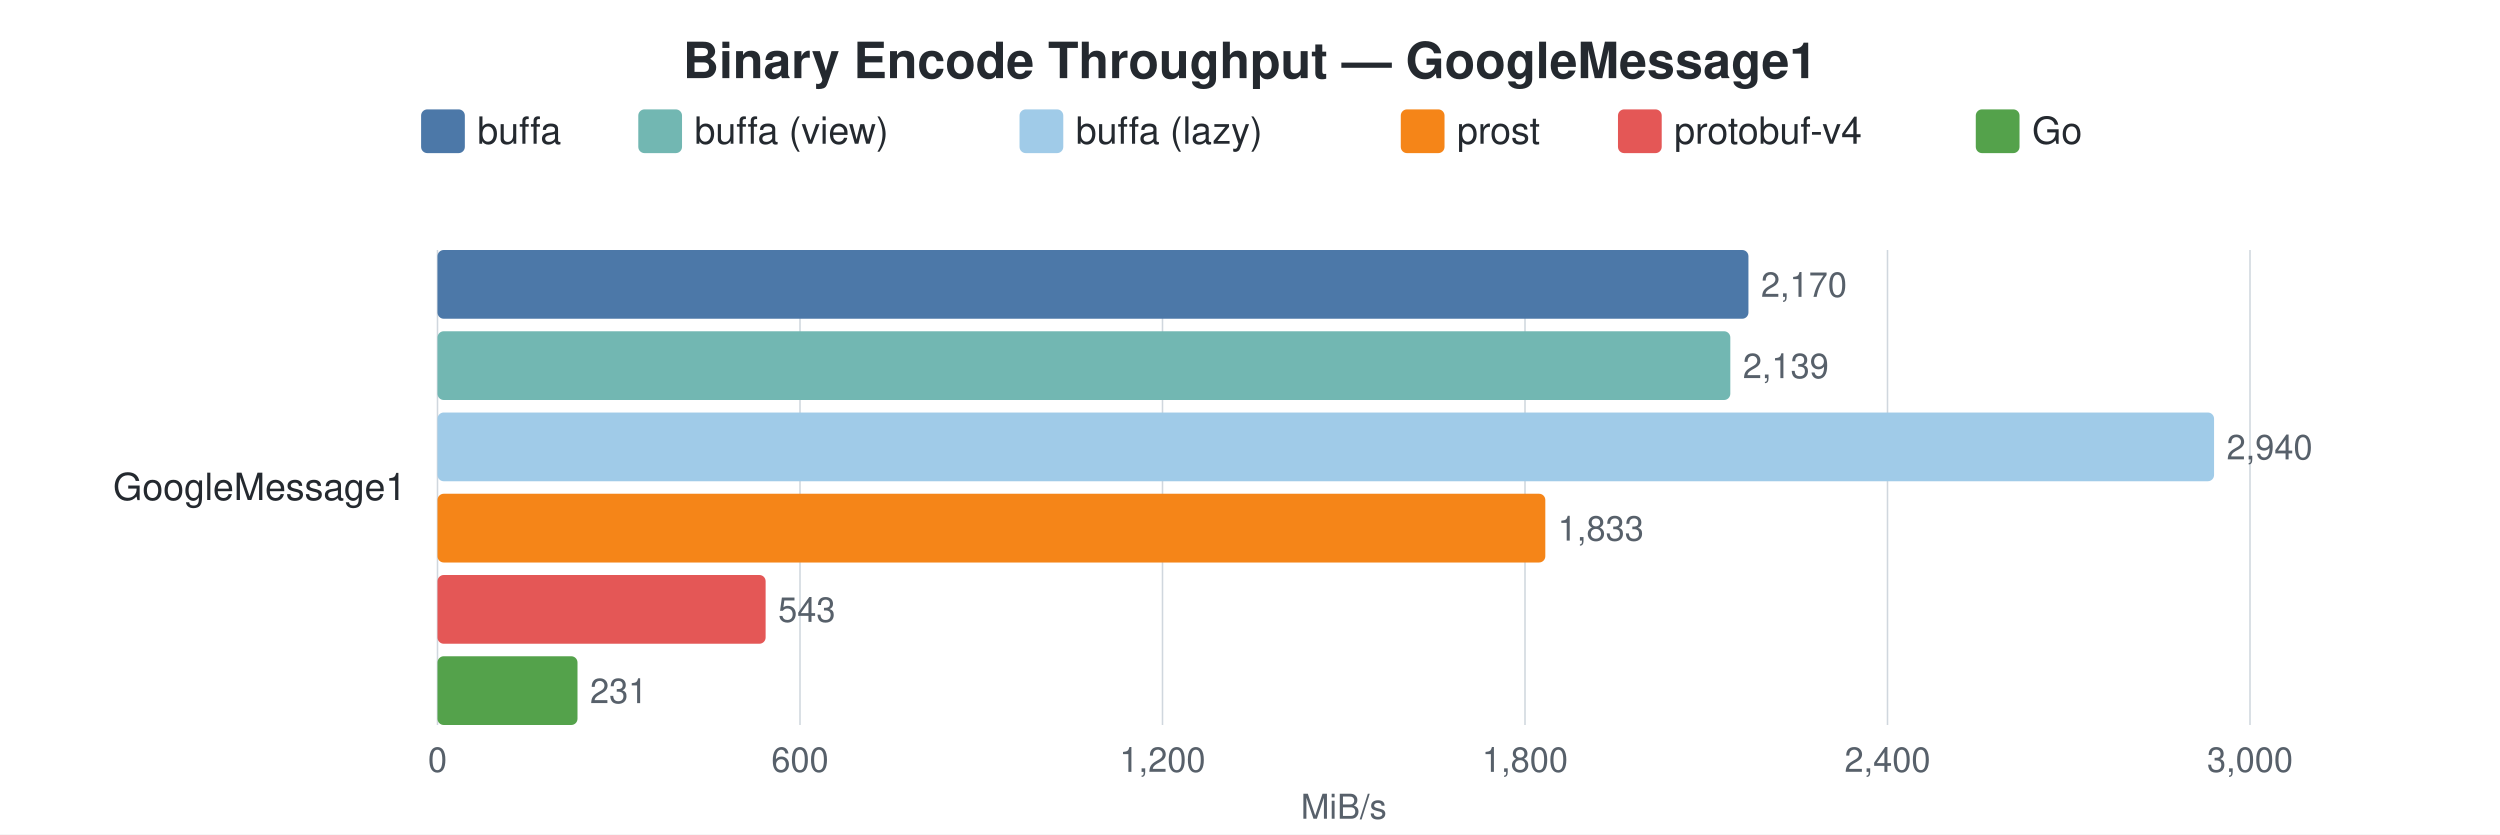
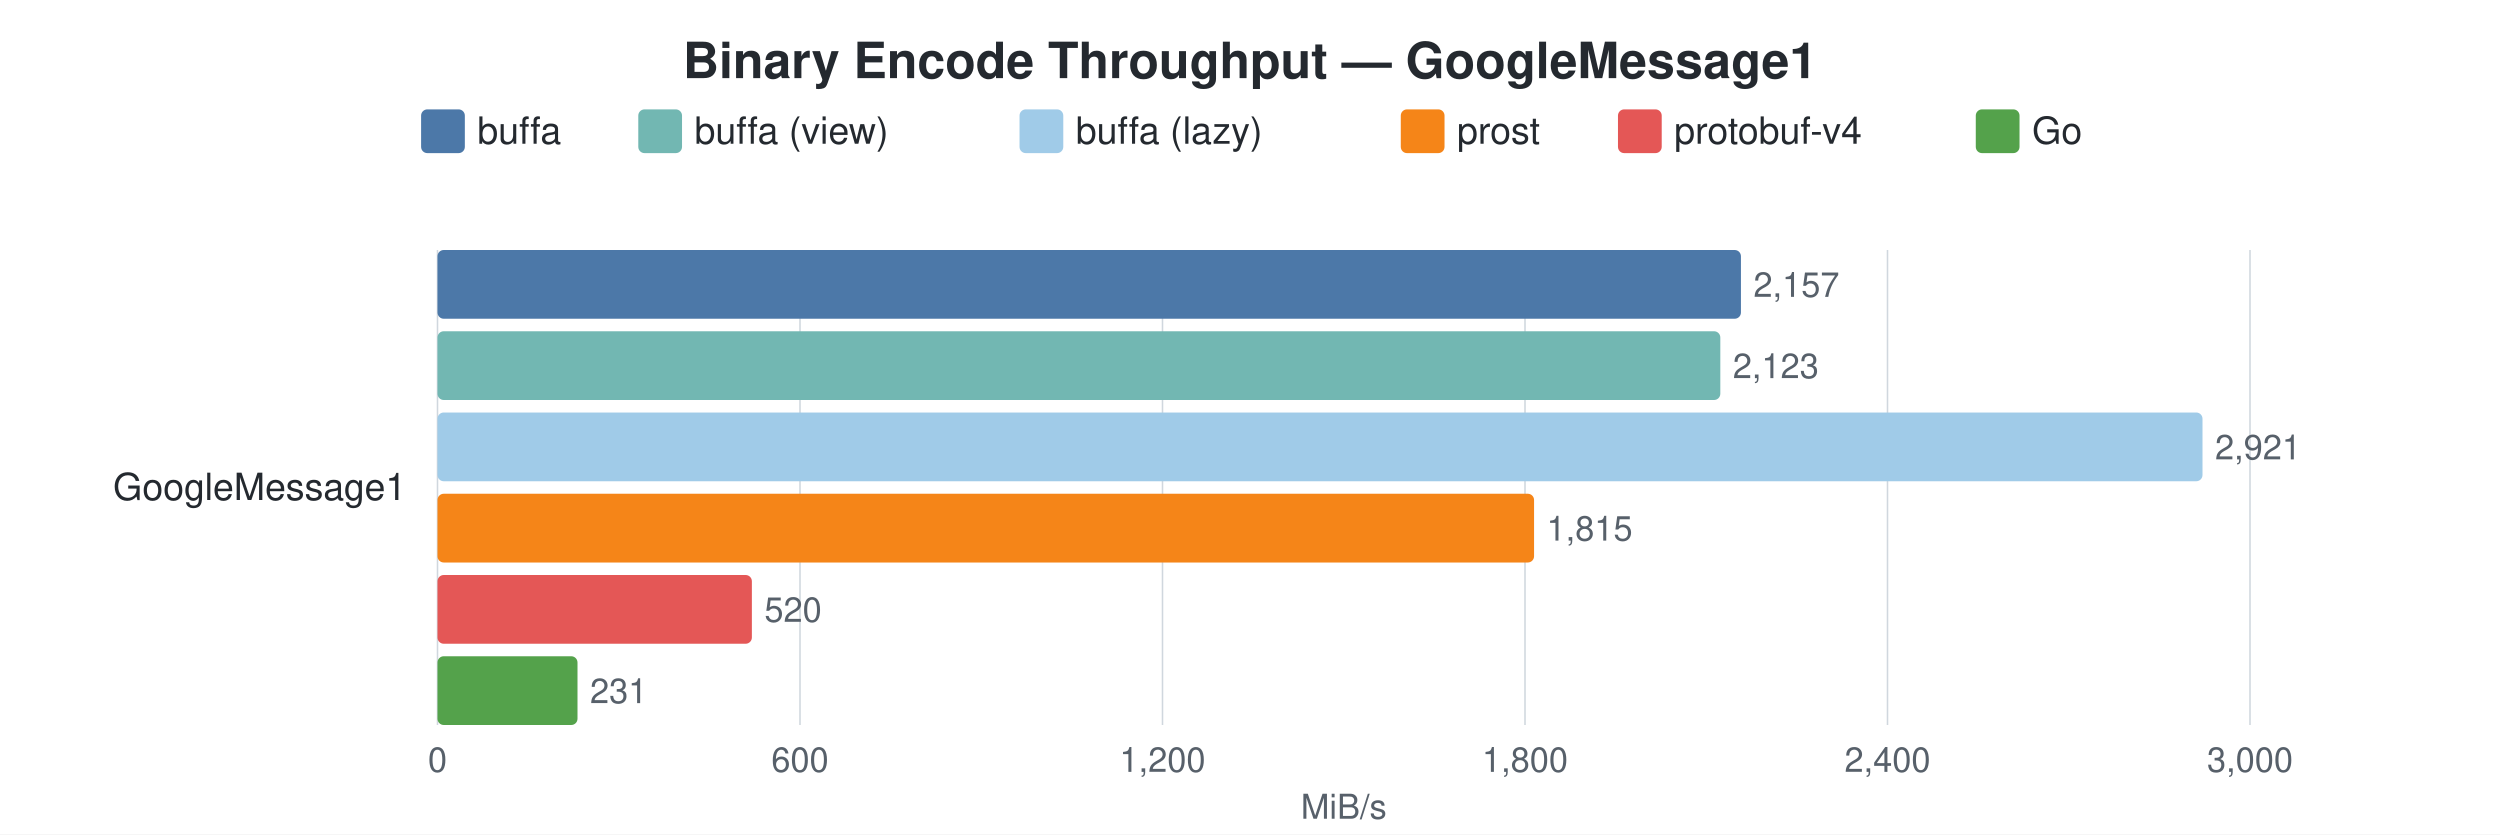
<svg xmlns="http://www.w3.org/2000/svg" width="800" height="267" viewBox="0 0 800 267">
  <style>
    text { font-family: -apple-system, BlinkMacSystemFont, "Segoe UI", Helvetica, Arial, sans-serif; }
    .title { font-size: 16px; font-weight: 600; fill: #24292f; }
    .label { font-size: 12px; fill: #24292f; }
    .value { font-size: 11px; fill: #57606a; }
    .axis-label { font-size: 11px; fill: #57606a; }
    .legend-text { font-size: 12px; fill: #24292f; }
    .grid { stroke: #d0d7de; stroke-width: 0.5; }
  </style>
  <rect width="100%" height="100%" fill="white" />
  <text x="400.0" y="25" text-anchor="middle" class="title">Binary Encode Throughput — GoogleMessage1</text>
  <rect x="134.75" y="35" width="14" height="14" rx="2" fill="#4C78A8" />
  <text x="152.75" y="46" class="legend-text">buffa</text>
  <rect x="204.25" y="35" width="14" height="14" rx="2" fill="#72B7B2" />
  <text x="222.25" y="46" class="legend-text">buffa (view)</text>
  <rect x="326.25" y="35" width="14" height="14" rx="2" fill="#A0CBE8" />
  <text x="344.25" y="46" class="legend-text">buffa (lazy)</text>
  <rect x="448.25" y="35" width="14" height="14" rx="2" fill="#F58518" />
  <text x="466.25" y="46" class="legend-text">prost</text>
  <rect x="517.75" y="35" width="14" height="14" rx="2" fill="#E45756" />
  <text x="535.75" y="46" class="legend-text">protobuf-v4</text>
  <rect x="632.25" y="35" width="14" height="14" rx="2" fill="#54A24B" />
  <text x="650.25" y="46" class="legend-text">Go</text>
  <line x1="140.0" y1="80" x2="140.0" y2="232" class="grid" />
  <text x="140.0" y="247" text-anchor="middle" class="axis-label">0</text>
  <line x1="256.0" y1="80" x2="256.0" y2="232" class="grid" />
  <text x="256.0" y="247" text-anchor="middle" class="axis-label">600</text>
  <line x1="372.0" y1="80" x2="372.0" y2="232" class="grid" />
  <text x="372.0" y="247" text-anchor="middle" class="axis-label">1,200</text>
  <line x1="488.0" y1="80" x2="488.0" y2="232" class="grid" />
  <text x="488.0" y="247" text-anchor="middle" class="axis-label">1,800</text>
  <line x1="604.0" y1="80" x2="604.0" y2="232" class="grid" />
  <text x="604.0" y="247" text-anchor="middle" class="axis-label">2,400</text>
  <line x1="720.0" y1="80" x2="720.0" y2="232" class="grid" />
  <text x="720.0" y="247" text-anchor="middle" class="axis-label">3,000</text>
  <text x="430.0" y="262" text-anchor="middle" class="axis-label">MiB/s</text>
  <text x="130" y="160.0" text-anchor="end" class="label">GoogleMessage1</text>
-   <rect x="140" y="80.0" width="419.5" height="22" rx="2" fill="#4C78A8" />
-   <text x="563.5" y="95.0" class="value">2,170</text>
-   <rect x="140" y="106.0" width="413.7" height="22" rx="2" fill="#72B7B2" />
-   <text x="557.7" y="121.0" class="value">2,139</text>
-   <rect x="140" y="132.0" width="568.5" height="22" rx="2" fill="#A0CBE8" />
-   <text x="712.5" y="147.0" class="value">2,940</text>
-   <rect x="140" y="158.0" width="354.5" height="22" rx="2" fill="#F58518" />
-   <text x="498.5" y="173.0" class="value">1,833</text>
-   <rect x="140" y="184.0" width="105.0" height="22" rx="2" fill="#E45756" />
-   <text x="249.0" y="199.0" class="value">543</text>
+   <rect x="140" y="80.0" width="417.1" height="22" rx="2" fill="#4C78A8" />
+   <text x="561.1" y="95.0" class="value">2,157</text>
+   <rect x="140" y="106.0" width="410.5" height="22" rx="2" fill="#72B7B2" />
+   <text x="554.5" y="121.0" class="value">2,123</text>
+   <rect x="140" y="132.0" width="564.8" height="22" rx="2" fill="#A0CBE8" />
+   <text x="708.8" y="147.0" class="value">2,921</text>
+   <rect x="140" y="158.0" width="350.9" height="22" rx="2" fill="#F58518" />
+   <text x="494.9" y="173.0" class="value">1,815</text>
+   <rect x="140" y="184.0" width="100.6" height="22" rx="2" fill="#E45756" />
+   <text x="244.6" y="199.0" class="value">520</text>
  <rect x="140" y="210.0" width="44.8" height="22" rx="2" fill="#54A24B" />
  <text x="188.8" y="225.0" class="value">231</text>
</svg>
